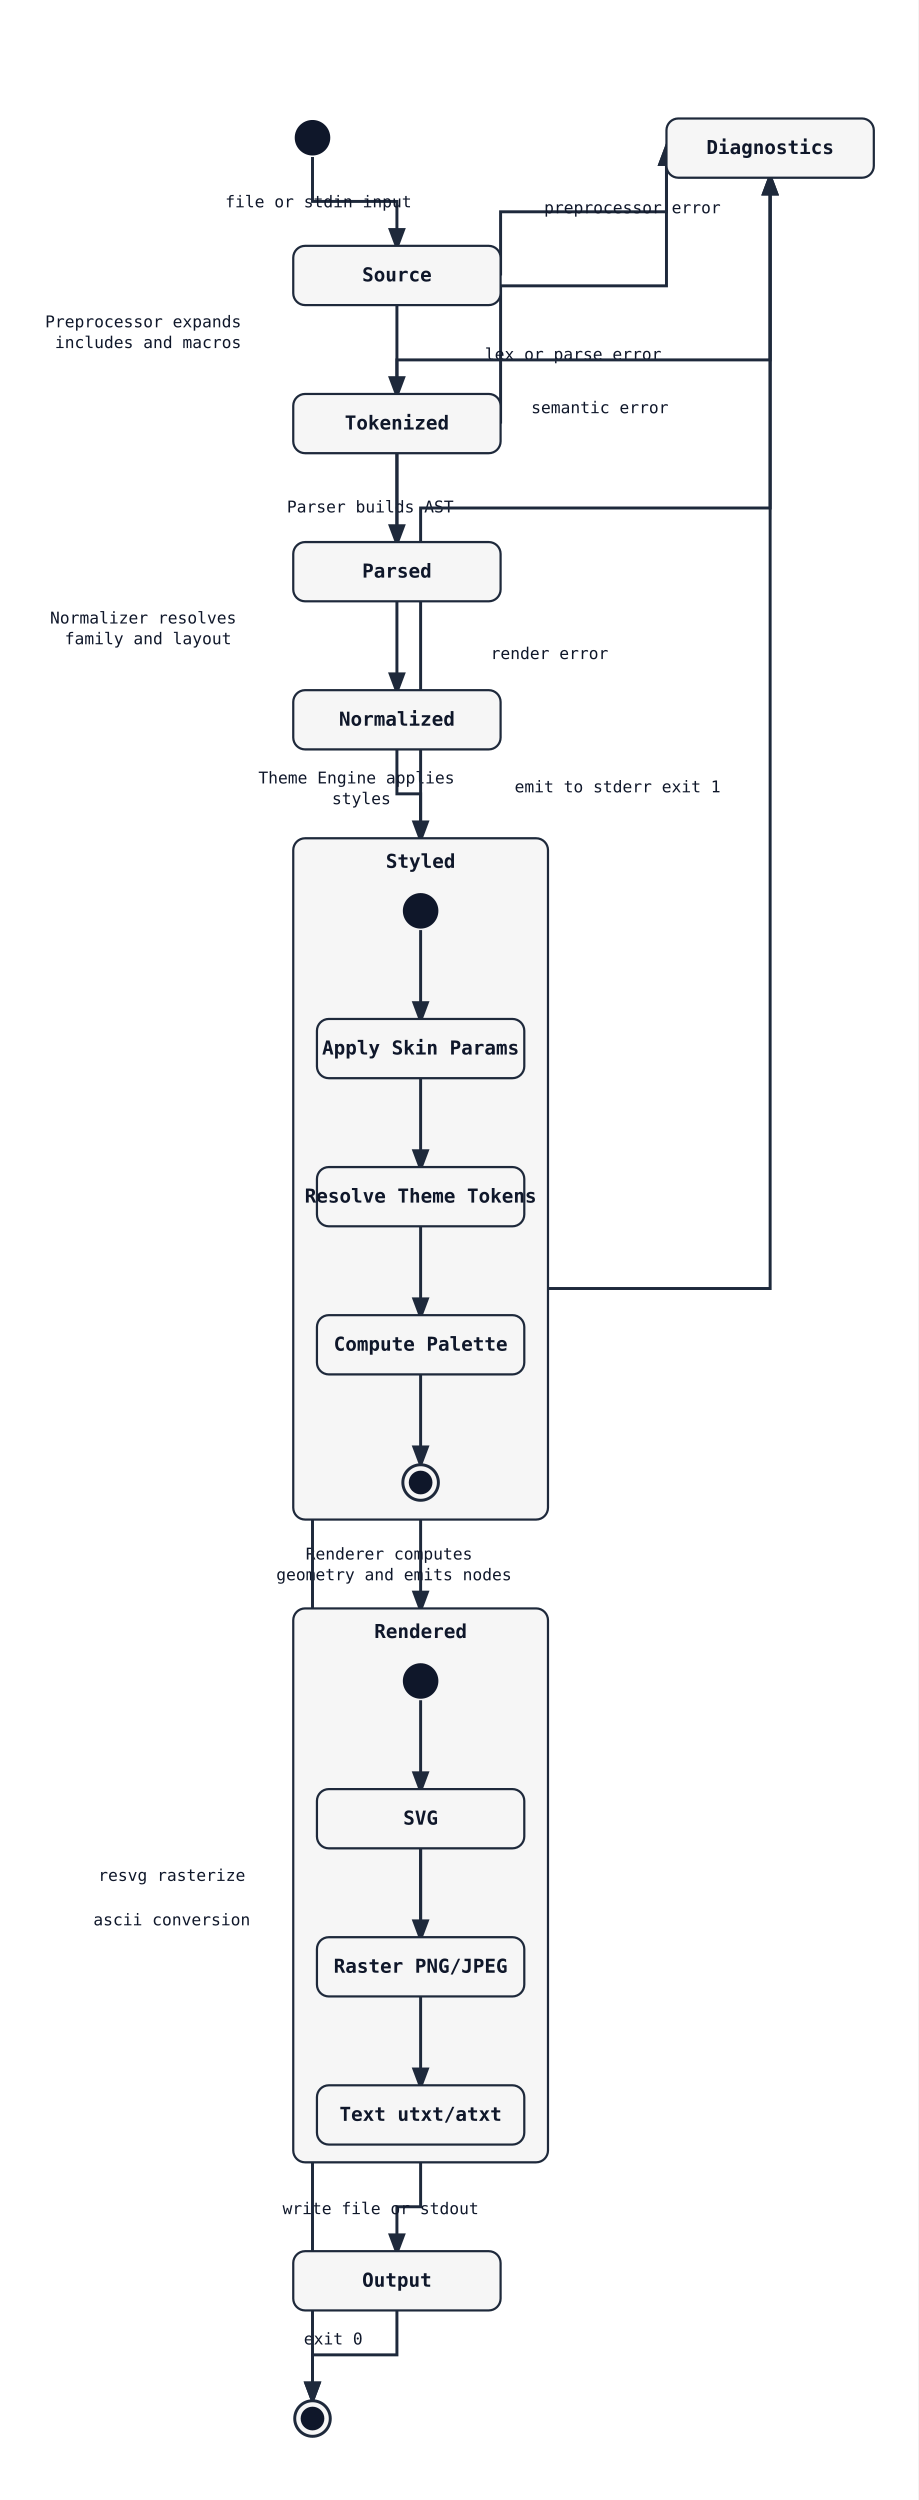
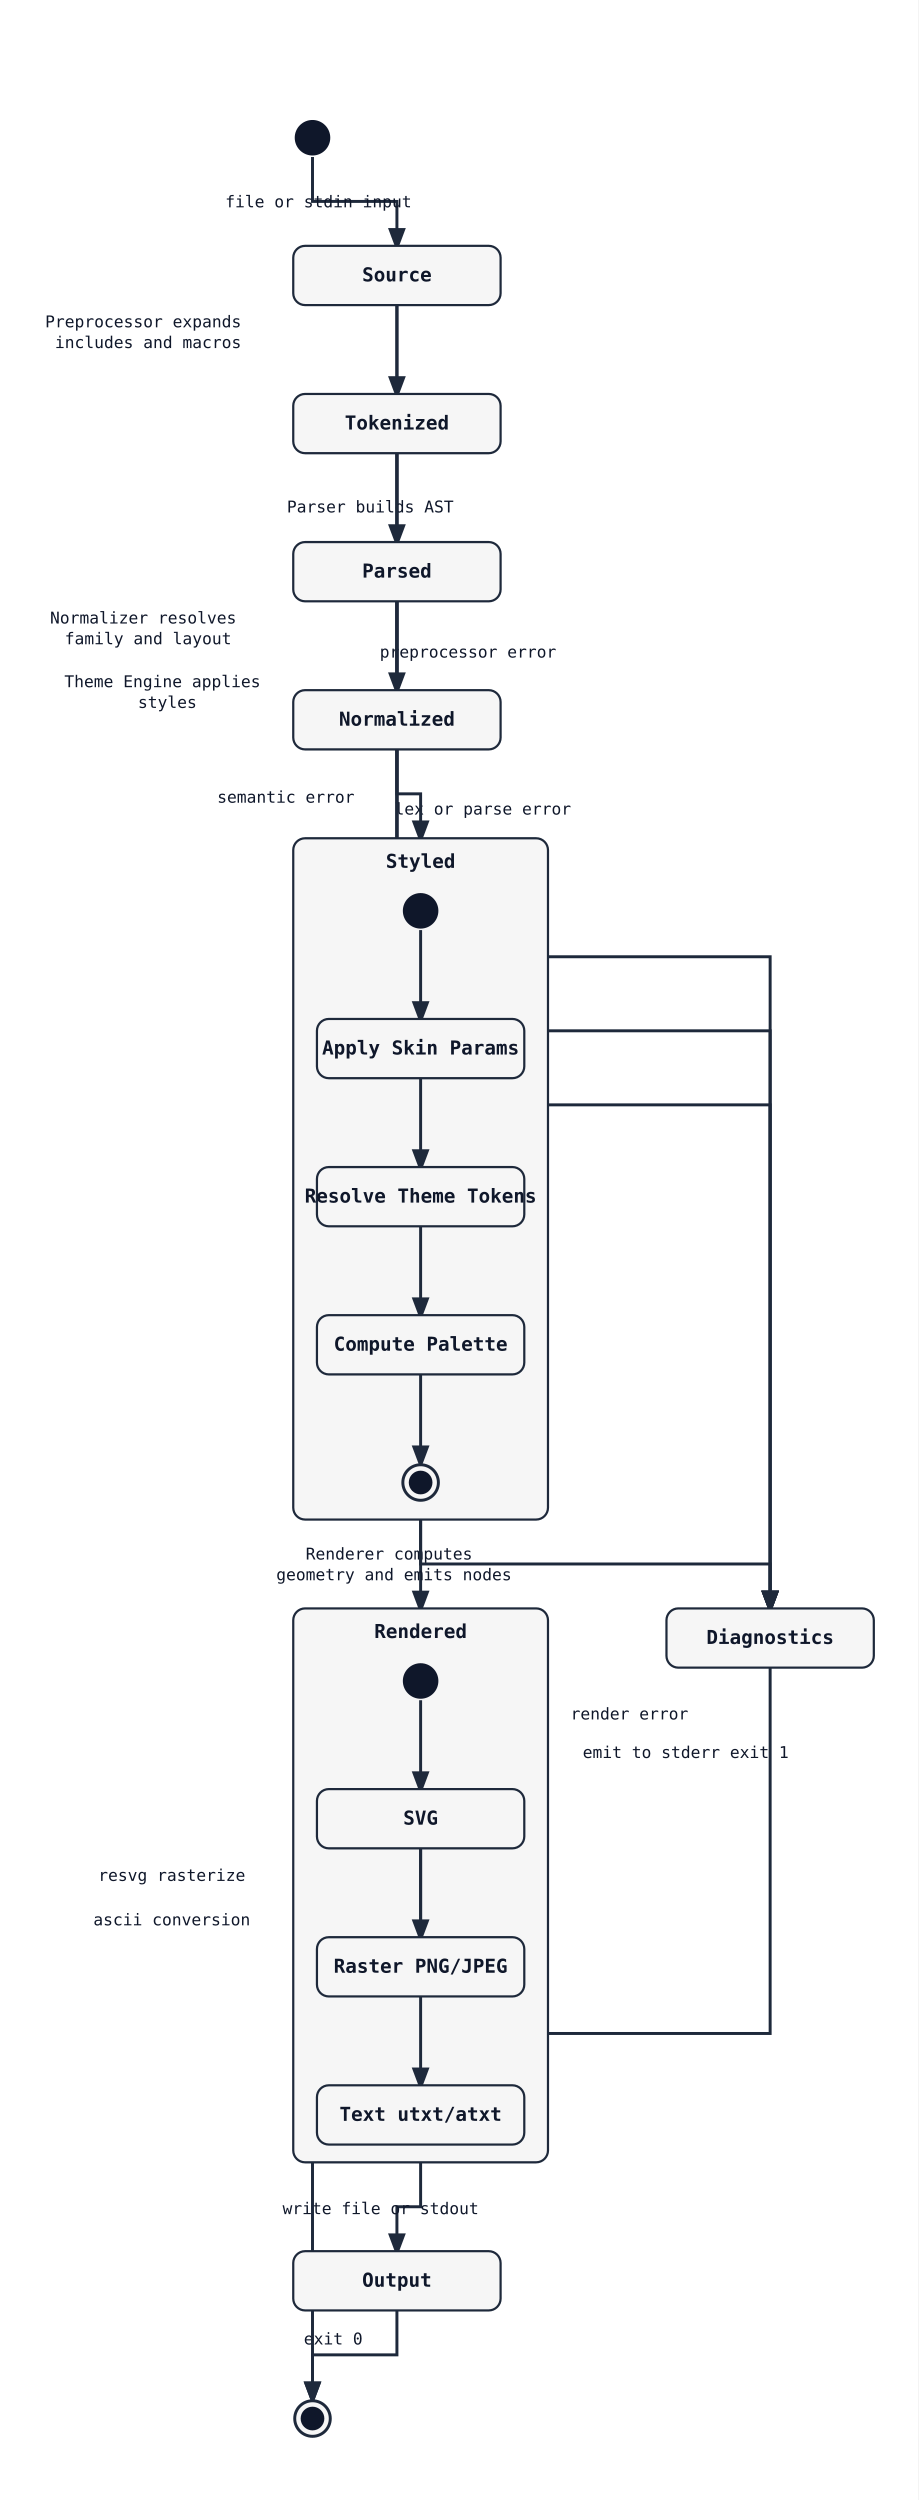
<svg xmlns="http://www.w3.org/2000/svg" width="620" height="1688" viewBox="0 0 620 1688">
  <rect width="100%" height="100%" fill="white" />
  <defs>
    <marker id="arrow" markerWidth="8" markerHeight="8" refX="6" refY="3" orient="auto">
      <path d="M0,0 L0,6 L8,3 z" fill="#1e293b" />
    </marker>
  </defs>
  <path class="state-transition" data-state-from="[*]" data-state-to="Source" d="M 211 106 L 211 136 L 268 136 L 268 166" fill="none" stroke="#1e293b" stroke-width="2" marker-end="url(#arrow)" />
  <text x="215" y="140" font-family="monospace" font-size="11" fill="#0f172a" text-anchor="middle" data-state-label="file or stdin input">
    <tspan x="215" y="140">file or stdin input</tspan>
  </text>
  <path class="state-transition" data-state-from="Source" data-state-to="Tokenized" d="M 268 206 L 268 266" fill="none" stroke="#1e293b" stroke-width="2" marker-end="url(#arrow)" />
  <text x="100" y="221" font-family="monospace" font-size="11" fill="#0f172a" text-anchor="middle" data-state-label="Preprocessor expands includes and macros">
    <tspan x="100" y="221">Preprocessor expands</tspan>
    <tspan x="100" y="235">includes and macros</tspan>
  </text>
-   <path class="state-transition" data-state-from="Source" data-state-to="Diagnostics" d="M 338 186 L 338 143 L 450 143 L 450 100" fill="none" stroke="#1e293b" stroke-width="2" marker-end="url(#arrow)" />
-   <text x="427" y="144" font-family="monospace" font-size="11" fill="#0f172a" text-anchor="middle" data-state-label="preprocessor error">
-     <tspan x="427" y="144">preprocessor error</tspan>
+   <path class="state-transition" data-state-from="Source" data-state-to="Diagnostics" d="M 268 206 L 268 646 L 520 646 L 520 1086" fill="none" stroke="#1e293b" stroke-width="2" marker-end="url(#arrow)" />
+   <text x="316" y="444" font-family="monospace" font-size="11" fill="#0f172a" text-anchor="middle" data-state-label="preprocessor error">
+     <tspan x="316" y="444">preprocessor error</tspan>
  </text>
  <path class="state-transition" data-state-from="Tokenized" data-state-to="Parsed" d="M 268 306 L 268 366" fill="none" stroke="#1e293b" stroke-width="2" marker-end="url(#arrow)" />
  <text x="250" y="346" font-family="monospace" font-size="11" fill="#0f172a" text-anchor="middle" data-state-label="Parser builds AST">
    <tspan x="250" y="346">Parser builds AST</tspan>
  </text>
-   <path class="state-transition" data-state-from="Tokenized" data-state-to="Diagnostics" d="M 338 286 L 338 193 L 450 193 L 450 100" fill="none" stroke="#1e293b" stroke-width="2" marker-end="url(#arrow)" />
-   <text x="387" y="243" font-family="monospace" font-size="11" fill="#0f172a" text-anchor="middle" data-state-label="lex or parse error">
-     <tspan x="387" y="243">lex or parse error</tspan>
+   <path class="state-transition" data-state-from="Tokenized" data-state-to="Diagnostics" d="M 268 306 L 268 696 L 520 696 L 520 1086" fill="none" stroke="#1e293b" stroke-width="2" marker-end="url(#arrow)" />
+   <text x="326" y="550" font-family="monospace" font-size="11" fill="#0f172a" text-anchor="middle" data-state-label="lex or parse error">
+     <tspan x="326" y="550">lex or parse error</tspan>
  </text>
  <path class="state-transition" data-state-from="Parsed" data-state-to="Normalized" d="M 268 406 L 268 466" fill="none" stroke="#1e293b" stroke-width="2" marker-end="url(#arrow)" />
  <text x="100" y="421" font-family="monospace" font-size="11" fill="#0f172a" text-anchor="middle" data-state-label="Normalizer resolves family and layout">
    <tspan x="100" y="421">Normalizer resolves</tspan>
    <tspan x="100" y="435">family and layout</tspan>
  </text>
-   <path class="state-transition" data-state-from="Parsed" data-state-to="Diagnostics" d="M 268 366 L 268 243 L 520 243 L 520 120" fill="none" stroke="#1e293b" stroke-width="2" marker-end="url(#arrow)" />
-   <text x="405" y="279" font-family="monospace" font-size="11" fill="#0f172a" text-anchor="middle" data-state-label="semantic error">
-     <tspan x="405" y="279">semantic error</tspan>
+   <path class="state-transition" data-state-from="Parsed" data-state-to="Diagnostics" d="M 268 406 L 268 746 L 520 746 L 520 1086" fill="none" stroke="#1e293b" stroke-width="2" marker-end="url(#arrow)" />
+   <text x="193" y="542" font-family="monospace" font-size="11" fill="#0f172a" text-anchor="middle" data-state-label="semantic error">
+     <tspan x="193" y="542">semantic error</tspan>
  </text>
  <path class="state-transition" data-state-from="Normalized" data-state-to="Styled" d="M 268 506 L 268 536 L 284 536 L 284 566" fill="none" stroke="#1e293b" stroke-width="2" marker-end="url(#arrow)" />
-   <text x="244" y="529" font-family="monospace" font-size="11" fill="#0f172a" text-anchor="middle" data-state-label="Theme Engine applies styles">
-     <tspan x="244" y="529">Theme Engine applies</tspan>
-     <tspan x="244" y="543">styles</tspan>
+   <text x="113" y="464" font-family="monospace" font-size="11" fill="#0f172a" text-anchor="middle" data-state-label="Theme Engine applies styles">
+     <tspan x="113" y="464">Theme Engine applies</tspan>
+     <tspan x="113" y="478">styles</tspan>
  </text>
  <path class="state-transition" data-state-from="Styled" data-state-to="Rendered" d="M 284 1026 L 284 1086" fill="none" stroke="#1e293b" stroke-width="2" marker-end="url(#arrow)" />
  <text x="266" y="1053" font-family="monospace" font-size="11" fill="#0f172a" text-anchor="middle" data-state-label="Renderer computes geometry and emits nodes">
    <tspan x="266" y="1053">Renderer computes</tspan>
    <tspan x="266" y="1067">geometry and emits nodes</tspan>
  </text>
-   <path class="state-transition" data-state-from="Styled" data-state-to="Diagnostics" d="M 284 566 L 284 343 L 520 343 L 520 120" fill="none" stroke="#1e293b" stroke-width="2" marker-end="url(#arrow)" />
-   <text x="371" y="445" font-family="monospace" font-size="11" fill="#0f172a" text-anchor="middle" data-state-label="render error">
-     <tspan x="371" y="445">render error</tspan>
+   <path class="state-transition" data-state-from="Styled" data-state-to="Diagnostics" d="M 284 1026 L 284 1056 L 520 1056 L 520 1086" fill="none" stroke="#1e293b" stroke-width="2" marker-end="url(#arrow)" />
+   <text x="425" y="1161" font-family="monospace" font-size="11" fill="#0f172a" text-anchor="middle" data-state-label="render error">
+     <tspan x="425" y="1161">render error</tspan>
  </text>
  <path class="state-transition" data-state-from="Rendered" data-state-to="Output" d="M 284 1460 L 284 1490 L 268 1490 L 268 1520" fill="none" stroke="#1e293b" stroke-width="2" marker-end="url(#arrow)" />
  <text x="257" y="1495" font-family="monospace" font-size="11" fill="#0f172a" text-anchor="middle" data-state-label="write file or stdout">
    <tspan x="257" y="1495">write file or stdout</tspan>
  </text>
  <path class="state-transition" data-state-from="Output" data-state-to="[*]__end" d="M 268 1560 L 268 1590 L 211 1590 L 211 1620" fill="none" stroke="#1e293b" stroke-width="2" marker-end="url(#arrow)" />
  <text x="225" y="1583" font-family="monospace" font-size="11" fill="#0f172a" text-anchor="middle" data-state-label="exit 0">
    <tspan x="225" y="1583">exit 0</tspan>
  </text>
-   <path class="state-transition" data-state-from="Diagnostics" data-state-to="[*]__end" d="M 520 120 L 520 870 L 211 870 L 211 1620" fill="none" stroke="#1e293b" stroke-width="2" marker-end="url(#arrow)" />
-   <text x="417" y="535" font-family="monospace" font-size="11" fill="#0f172a" text-anchor="middle" data-state-label="emit to stderr exit 1">
-     <tspan x="417" y="535">emit to stderr exit 1</tspan>
+   <path class="state-transition" data-state-from="Diagnostics" data-state-to="[*]__end" d="M 520 1126 L 520 1373 L 211 1373 L 211 1620" fill="none" stroke="#1e293b" stroke-width="2" marker-end="url(#arrow)" />
+   <text x="463" y="1187" font-family="monospace" font-size="11" fill="#0f172a" text-anchor="middle" data-state-label="emit to stderr exit 1">
+     <tspan x="463" y="1187">emit to stderr exit 1</tspan>
  </text>
  <circle cx="211" cy="93" r="12" fill="#0f172a" />
  <rect x="198" y="166" width="140" height="40" rx="8" ry="8" fill="#f6f6f6" stroke="#1e293b" stroke-width="1.5" />
  <text x="268" y="190" font-family="monospace" font-size="13" font-weight="600" text-anchor="middle" fill="#0f172a">Source</text>
  <rect x="198" y="266" width="140" height="40" rx="8" ry="8" fill="#f6f6f6" stroke="#1e293b" stroke-width="1.5" />
  <text x="268" y="290" font-family="monospace" font-size="13" font-weight="600" text-anchor="middle" fill="#0f172a">Tokenized</text>
-   <rect x="450" y="80" width="140" height="40" rx="8" ry="8" fill="#f6f6f6" stroke="#1e293b" stroke-width="1.5" />
-   <text x="520" y="104" font-family="monospace" font-size="13" font-weight="600" text-anchor="middle" fill="#0f172a">Diagnostics</text>
+   <rect x="450" y="1086" width="140" height="40" rx="8" ry="8" fill="#f6f6f6" stroke="#1e293b" stroke-width="1.5" />
+   <text x="520" y="1110" font-family="monospace" font-size="13" font-weight="600" text-anchor="middle" fill="#0f172a">Diagnostics</text>
  <rect x="198" y="366" width="140" height="40" rx="8" ry="8" fill="#f6f6f6" stroke="#1e293b" stroke-width="1.5" />
  <text x="268" y="390" font-family="monospace" font-size="13" font-weight="600" text-anchor="middle" fill="#0f172a">Parsed</text>
  <rect x="198" y="466" width="140" height="40" rx="8" ry="8" fill="#f6f6f6" stroke="#1e293b" stroke-width="1.5" />
  <text x="268" y="490" font-family="monospace" font-size="13" font-weight="600" text-anchor="middle" fill="#0f172a">Normalized</text>
  <rect x="198" y="566" width="172" height="460" rx="8" ry="8" fill="#f6f6f6" stroke="#1e293b" stroke-width="1.5" />
  <text x="284" y="586" font-family="monospace" font-size="13" font-weight="600" text-anchor="middle" fill="#0f172a">Styled</text>
-   <path class="state-transition" data-state-from="[*]__in__Styled" data-state-to="SkinParams" d="M 284 628 L 284 688" fill="none" stroke="#1e293b" stroke-width="2" marker-end="url(#arrow)" />
+   <path class="state-transition" data-state-from="[*]__in__Styled__r0" data-state-to="SkinParams" d="M 284 628 L 284 688" fill="none" stroke="#1e293b" stroke-width="2" marker-end="url(#arrow)" />
  <path class="state-transition" data-state-from="SkinParams" data-state-to="ThemeTokens" d="M 284 728 L 284 788" fill="none" stroke="#1e293b" stroke-width="2" marker-end="url(#arrow)" />
  <path class="state-transition" data-state-from="ThemeTokens" data-state-to="Palette" d="M 284 828 L 284 888" fill="none" stroke="#1e293b" stroke-width="2" marker-end="url(#arrow)" />
-   <path class="state-transition" data-state-from="Palette" data-state-to="[*]__end__Styled" d="M 284 928 L 284 988" fill="none" stroke="#1e293b" stroke-width="2" marker-end="url(#arrow)" />
+   <path class="state-transition" data-state-from="Palette" data-state-to="[*]__end__Styled__r0" d="M 284 928 L 284 988" fill="none" stroke="#1e293b" stroke-width="2" marker-end="url(#arrow)" />
  <circle cx="284" cy="615" r="12" fill="#0f172a" />
  <rect x="214" y="688" width="140" height="40" rx="8" ry="8" fill="#f6f6f6" stroke="#1e293b" stroke-width="1.5" />
  <text x="284" y="712" font-family="monospace" font-size="13" font-weight="600" text-anchor="middle" fill="#0f172a">Apply Skin Params</text>
  <rect x="214" y="788" width="140" height="40" rx="8" ry="8" fill="#f6f6f6" stroke="#1e293b" stroke-width="1.5" />
  <text x="284" y="812" font-family="monospace" font-size="13" font-weight="600" text-anchor="middle" fill="#0f172a">Resolve Theme Tokens</text>
  <rect x="214" y="888" width="140" height="40" rx="8" ry="8" fill="#f6f6f6" stroke="#1e293b" stroke-width="1.5" />
  <text x="284" y="912" font-family="monospace" font-size="13" font-weight="600" text-anchor="middle" fill="#0f172a">Compute Palette</text>
  <circle cx="284" cy="1001" r="12" fill="#f6f6f6" stroke="#1e293b" stroke-width="2" />
  <circle cx="284" cy="1001" r="8" fill="#0f172a" />
  <rect x="198" y="1086" width="172" height="374" rx="8" ry="8" fill="#f6f6f6" stroke="#1e293b" stroke-width="1.5" />
  <text x="284" y="1106" font-family="monospace" font-size="13" font-weight="600" text-anchor="middle" fill="#0f172a">Rendered</text>
-   <path class="state-transition" data-state-from="[*]__in__Rendered" data-state-to="SVGOut" d="M 284 1148 L 284 1208" fill="none" stroke="#1e293b" stroke-width="2" marker-end="url(#arrow)" />
+   <path class="state-transition" data-state-from="[*]__in__Rendered__r0" data-state-to="SVGOut" d="M 284 1148 L 284 1208" fill="none" stroke="#1e293b" stroke-width="2" marker-end="url(#arrow)" />
  <path class="state-transition" data-state-from="SVGOut" data-state-to="Raster" d="M 284 1248 L 284 1308" fill="none" stroke="#1e293b" stroke-width="2" marker-end="url(#arrow)" />
  <text x="116" y="1270" font-family="monospace" font-size="11" fill="#0f172a" text-anchor="middle" data-state-label="resvg rasterize">
    <tspan x="116" y="1270">resvg rasterize</tspan>
  </text>
  <path class="state-transition" data-state-from="SVGOut" data-state-to="TxtOut" d="M 284 1248 L 284 1408" fill="none" stroke="#1e293b" stroke-width="2" marker-end="url(#arrow)" />
  <text x="116" y="1300" font-family="monospace" font-size="11" fill="#0f172a" text-anchor="middle" data-state-label="ascii conversion">
    <tspan x="116" y="1300">ascii conversion</tspan>
  </text>
  <circle cx="284" cy="1135" r="12" fill="#0f172a" />
  <rect x="214" y="1208" width="140" height="40" rx="8" ry="8" fill="#f6f6f6" stroke="#1e293b" stroke-width="1.5" />
  <text x="284" y="1232" font-family="monospace" font-size="13" font-weight="600" text-anchor="middle" fill="#0f172a">SVG</text>
  <rect x="214" y="1308" width="140" height="40" rx="8" ry="8" fill="#f6f6f6" stroke="#1e293b" stroke-width="1.5" />
  <text x="284" y="1332" font-family="monospace" font-size="13" font-weight="600" text-anchor="middle" fill="#0f172a">Raster PNG/JPEG</text>
  <rect x="214" y="1408" width="140" height="40" rx="8" ry="8" fill="#f6f6f6" stroke="#1e293b" stroke-width="1.5" />
  <text x="284" y="1432" font-family="monospace" font-size="13" font-weight="600" text-anchor="middle" fill="#0f172a">Text utxt/atxt</text>
  <rect x="198" y="1520" width="140" height="40" rx="8" ry="8" fill="#f6f6f6" stroke="#1e293b" stroke-width="1.5" />
  <text x="268" y="1544" font-family="monospace" font-size="13" font-weight="600" text-anchor="middle" fill="#0f172a">Output</text>
  <circle cx="211" cy="1633" r="12" fill="#f6f6f6" stroke="#1e293b" stroke-width="2" />
  <circle cx="211" cy="1633" r="8" fill="#0f172a" />
</svg>
